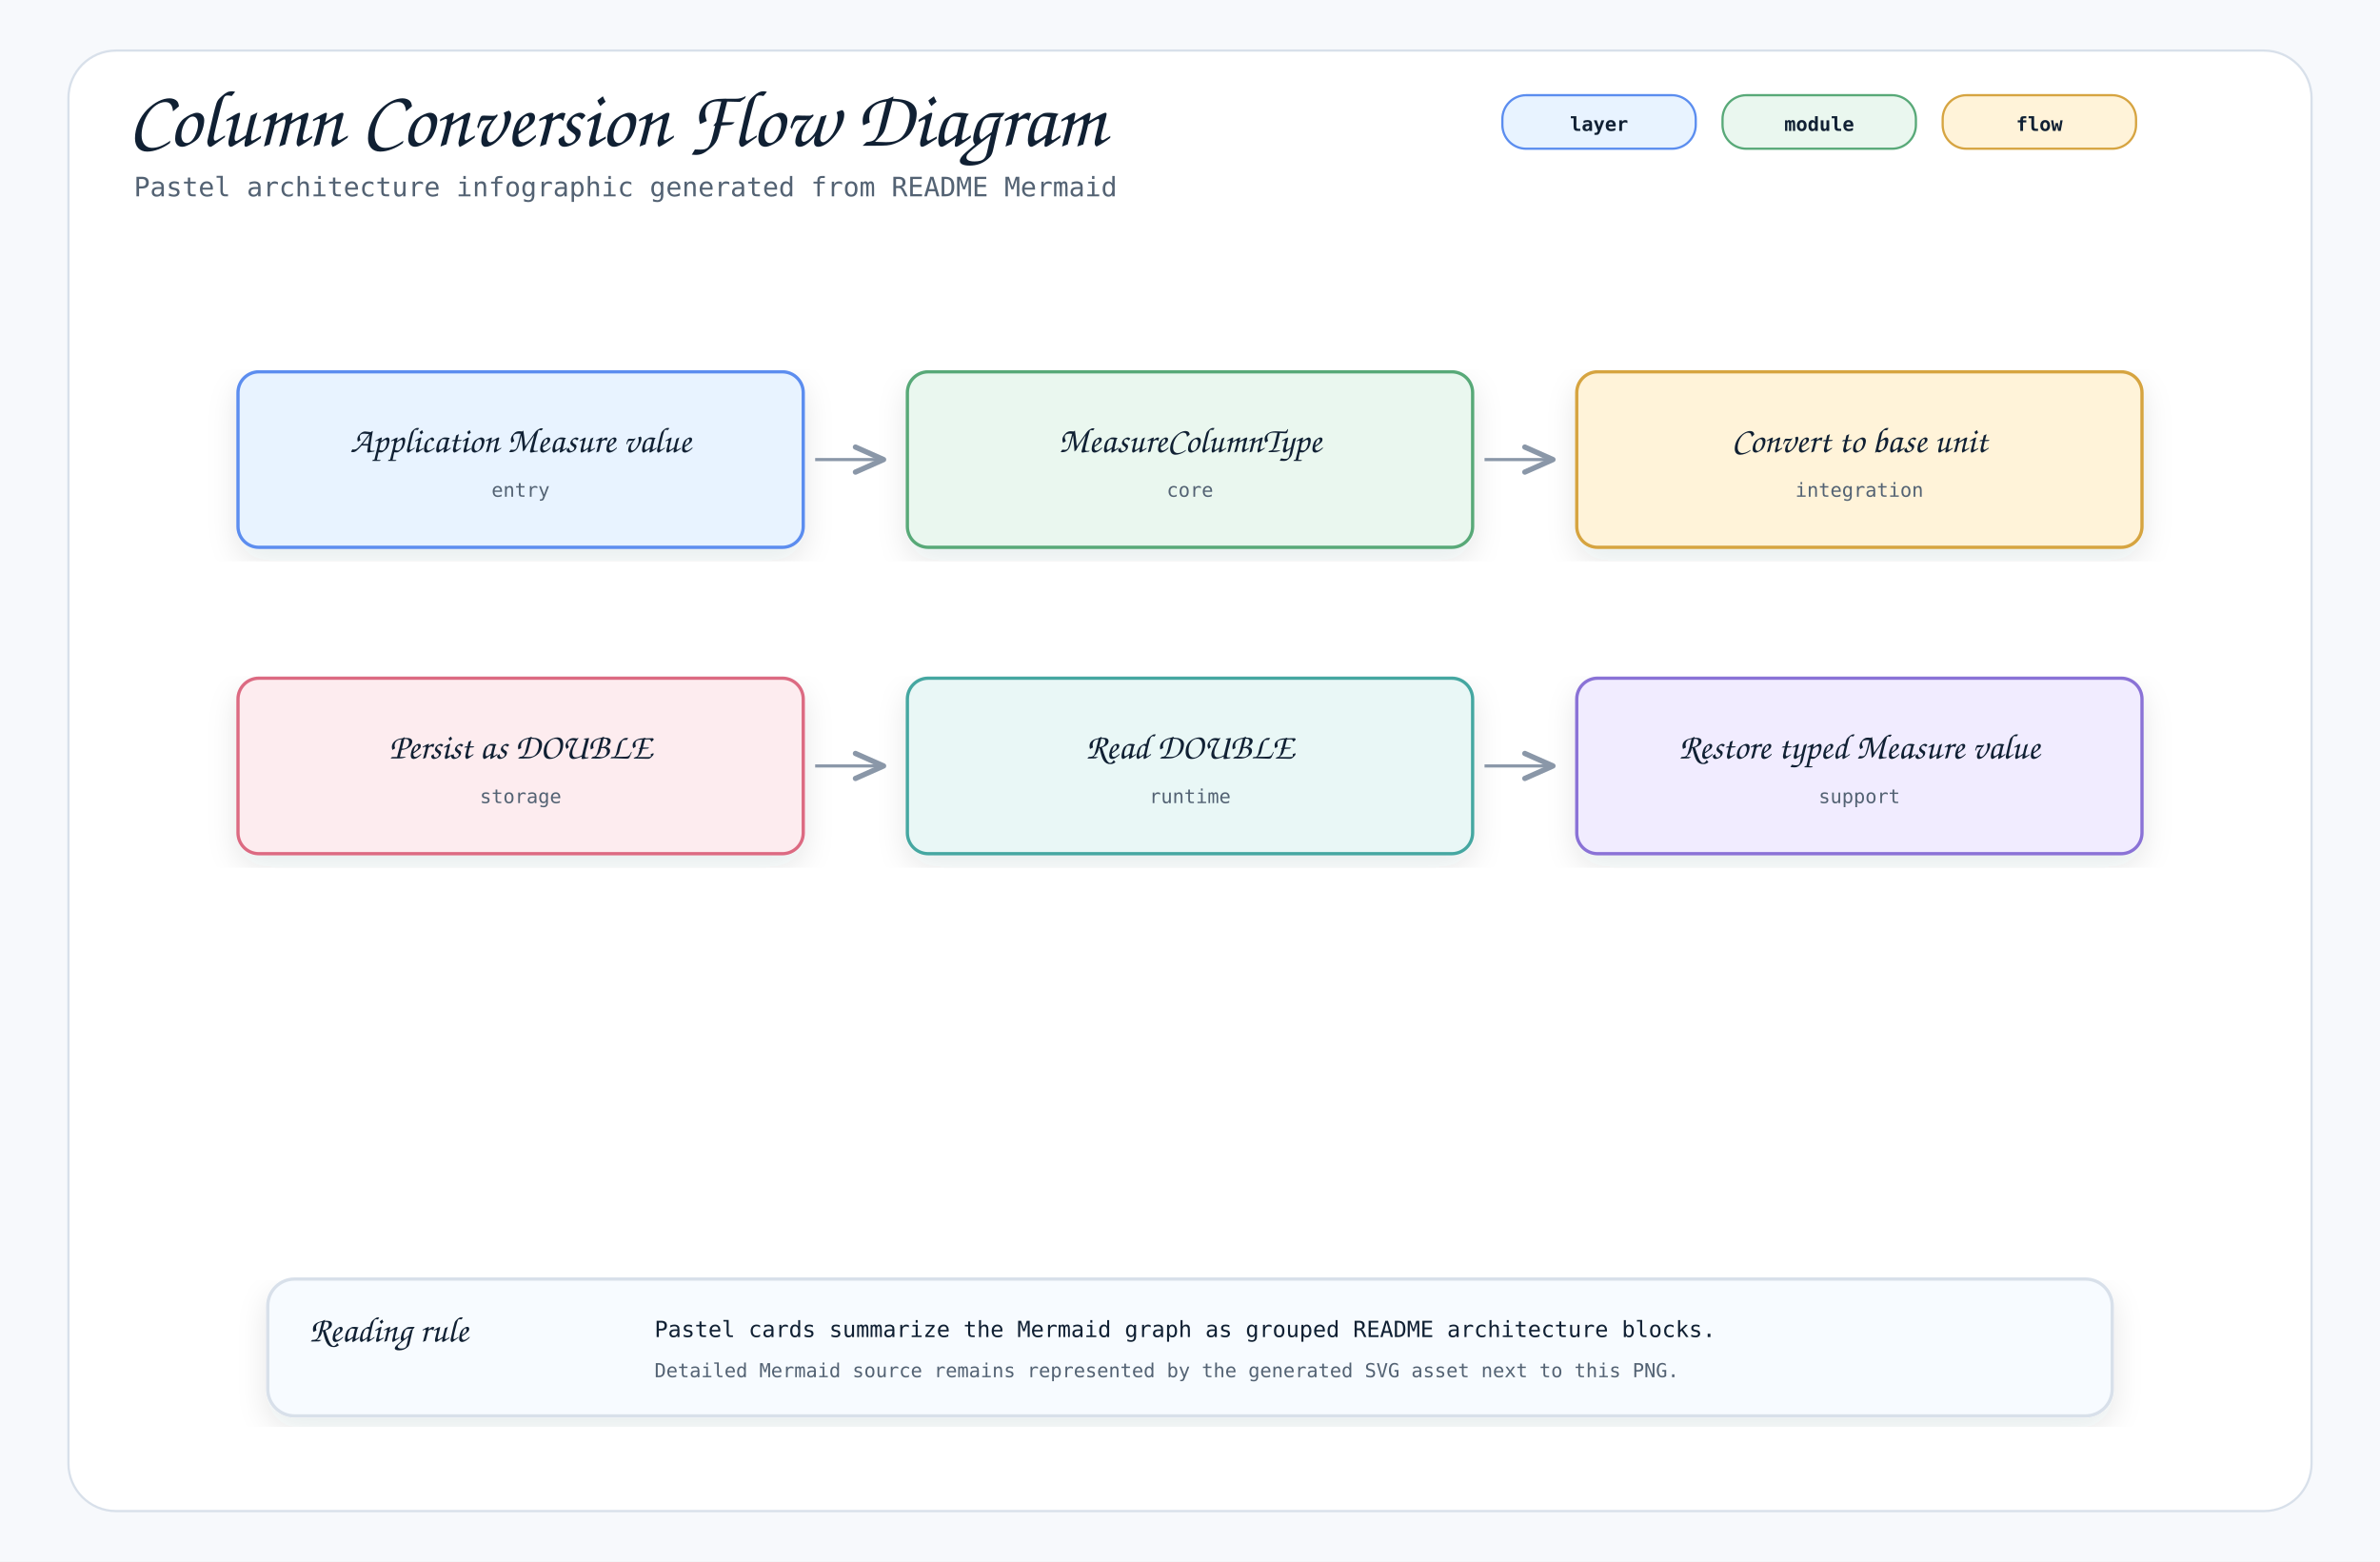
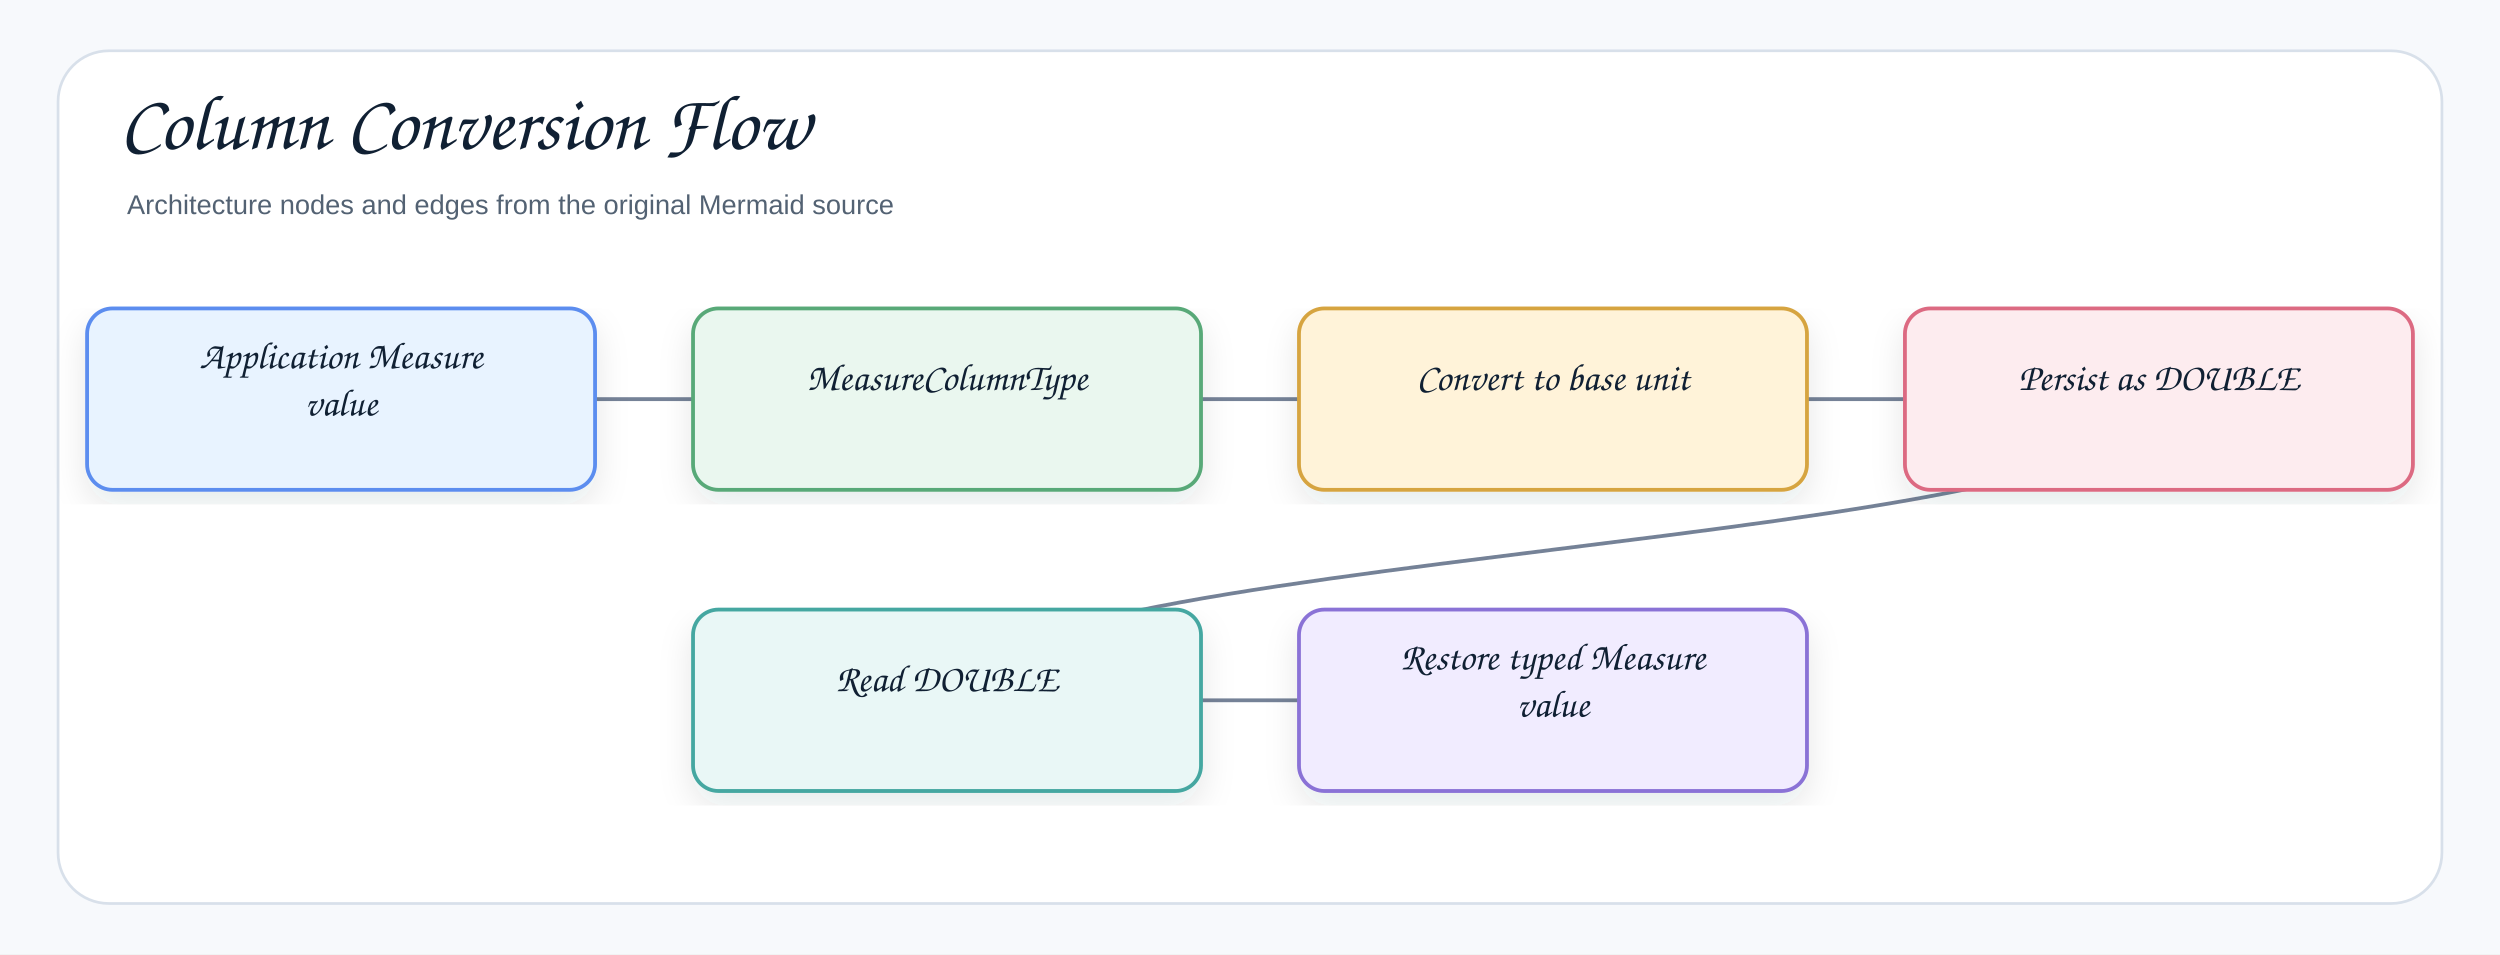
- <svg xmlns="http://www.w3.org/2000/svg" width="1600" height="1050" viewBox="0 0 1600 1050" role="img" aria-label="Column Conversion Flow Diagram">
+ <svg xmlns="http://www.w3.org/2000/svg" width="1378" height="526" viewBox="0 0 1378 526" role="img" aria-label="Column Conversion Flow">
  <defs>
    <filter id="shadow" x="-8%" y="-8%" width="116%" height="116%">
-       <feDropShadow dx="0" dy="8" stdDeviation="10" flood-color="#1f2937" flood-opacity="0.10" />
+       <feDropShadow dx="0" dy="8" stdDeviation="9" flood-color="#1f2937" flood-opacity="0.10" />
    </filter>
    <marker id="openArrow" markerWidth="12" markerHeight="10" refX="10" refY="5" orient="auto" markerUnits="strokeWidth">
-       <path d="M 1 1 L 10 5 L 1 9" fill="none" stroke="#8a97a8" stroke-width="1.7" stroke-linecap="round" stroke-linejoin="round" />
+       <path d="M 1 1 L 10 5 L 1 9" fill="none" stroke="#758297" stroke-width="1.8" stroke-linecap="round" stroke-linejoin="round" />
    </marker>
    <marker id="inherit" markerWidth="14" markerHeight="12" refX="12" refY="6" orient="auto" markerUnits="strokeWidth">
-       <path d="M 0 1 L 12 6 L 0 11 Z" fill="#ffffff" stroke="#8a97a8" stroke-width="1.7" />
+       <path d="M 0 1 L 12 6 L 0 11 Z" fill="#ffffff" stroke="#758297" stroke-width="1.8" />
    </marker>
    <style>
-     .canvas { fill: #f7f9fc; }
-     .frame { fill: #ffffff; stroke: #d8e0ea; stroke-width: 1.5; }
-     .title { font-family: "Architects Daughter", "Comic Mono", cursive; font-size: 54px; font-weight: 400; fill: #102033; }
-     .subtitle { font-family: "Comic Mono", "SFMono-Regular", Menlo, Consolas, monospace; font-size: 18px; fill: #536273; }
-     .label { font-family: "Architects Daughter", "Comic Mono", cursive; font-size: 30px; font-weight: 400; fill: #102033; }
-     .smallLabel { font-family: "Architects Daughter", "Comic Mono", cursive; font-size: 24px; font-weight: 400; fill: #102033; }
-     .mono { font-family: "Comic Mono", "SFMono-Regular", Menlo, Consolas, monospace; font-size: 15px; fill: #102033; }
-     .small { font-family: "Comic Mono", "SFMono-Regular", Menlo, Consolas, monospace; font-size: 13px; fill: #536273; }
-     .strong { font-family: "Comic Mono", "SFMono-Regular", Menlo, Consolas, monospace; font-size: 15px; font-weight: 700; fill: #102033; }
-     .card { stroke-width: 2.2; filter: url(#shadow); }
-     .line { stroke: #8a97a8; stroke-width: 2.1; fill: none; marker-end: url(#openArrow); }
-     .softLine { stroke: #8a97a8; stroke-width: 2.1; fill: none; }
-     .dashed { stroke: #8a97a8; stroke-width: 2.1; stroke-dasharray: 7 6; fill: none; marker-end: url(#openArrow); }
-     .inheritLine { stroke: #8a97a8; stroke-width: 2.2; fill: none; marker-end: url(#inherit); }
-     .implLine { stroke: #8a97a8; stroke-width: 2.2; stroke-dasharray: 8 7; fill: none; marker-end: url(#inherit); }
-     .compartment { stroke-width: 1.6; fill: none; }
-     .chip { stroke-width: 1.5; rx: 16; }
-     .chipText { font-family: "Comic Mono", "SFMono-Regular", Menlo, Consolas, monospace; font-size: 13px; font-weight: 700; fill: #102033; }
+     .canvas{fill:#f7f9fc}.frame{fill:#fff;stroke:#d8e0ea;stroke-width:1.5}
+     .title{font-family:"Architects Daughter","Comic Sans MS","Comic Sans",cursive;font-size:43px;font-weight:400;fill:#102033}
+     .subtitle{font-family:"Comic Sans MS","Comic Sans","Comic Neue",Arial,sans-serif;font-size:15px;font-weight:400;fill:#536273}
+     .label{font-family:"Architects Daughter","Comic Sans MS","Comic Sans",cursive;font-size:25px;font-weight:400;fill:#102033}
+     .smallLabel{font-family:"Architects Daughter","Comic Sans MS","Comic Sans",cursive;font-size:21px;font-weight:400;fill:#102033}
+     .mono{font-family:"Comic Sans MS","Comic Sans","Comic Neue",Arial,sans-serif;font-size:12px;font-weight:400;fill:#102033}
+     .small{font-family:"Comic Sans MS","Comic Sans","Comic Neue",Arial,sans-serif;font-size:12px;font-weight:400;fill:#536273}
+     .strong{font-family:"Comic Sans MS","Comic Sans","Comic Neue",Arial,sans-serif;font-size:13px;font-weight:400;fill:#102033}
+     .card{stroke-width:2.1;filter:url(#shadow)}.compartment{stroke-width:1.5;fill:none}
+     .line{stroke:#758297;stroke-width:2.1;fill:none;marker-end:url(#openArrow)}
+     .plainLine{stroke:#758297;stroke-width:2.1;fill:none}
+     .dashed{stroke:#758297;stroke-width:2.1;stroke-dasharray:7 6;fill:none;marker-end:url(#openArrow)}
+     .inheritLine{stroke:#758297;stroke-width:2.2;fill:none;marker-end:url(#inherit)}
+     .implLine{stroke:#758297;stroke-width:2.2;stroke-dasharray:8 7;fill:none;marker-end:url(#inherit)}
  </style>
  </defs>
-   <rect class="canvas" width="1600" height="1050" />
-   <rect class="frame" x="46" y="34" width="1508" height="982" rx="32" />
-   <text class="title" x="86" y="98">Column Conversion Flow Diagram</text>
-   <text class="subtitle" x="90" y="132">Pastel architecture infographic generated from README Mermaid</text>
-   <rect class="chip" x="1010" y="64" width="130" height="36" fill="#e8f3ff" stroke="#5b8def" />
-   <text class="chipText" x="1075" y="88" text-anchor="middle">layer</text>
-   <rect class="chip" x="1158" y="64" width="130" height="36" fill="#eaf7ef" stroke="#58a978" />
-   <text class="chipText" x="1223" y="88" text-anchor="middle">module</text>
-   <rect class="chip" x="1306" y="64" width="130" height="36" fill="#fff3d9" stroke="#d6a441" />
-   <text class="chipText" x="1371" y="88" text-anchor="middle">flow</text>
-   <g transform="translate(160,250)">
-     <rect class="card" x="0" y="0" width="380" height="118" rx="14" fill="#e8f3ff" stroke="#5b8def" />
-     <text class="smallLabel" x="190" y="54" text-anchor="middle">Application Measure value</text>
-     <text class="small" x="190" y="84" text-anchor="middle">entry</text>
+   <rect class="canvas" width="1378" height="526" />
+   <rect class="frame" x="32" y="28" width="1314" height="470" rx="28" />
+   <text class="title" x="66" y="82">Column Conversion Flow</text>
+   <text class="subtitle" x="70" y="118">Architecture nodes and edges from the original Mermaid source</text>
+   <path class="line" d="M522 386 C522 386 856 386 856 386" />
+   <path class="line" d="M1190 220 C1190 303 522 303 522 386" />
+   <path class="line" d="M856 220 C856 220 1190 220 1190 220" />
+   <path class="line" d="M522 220 C522 220 856 220 856 220" />
+   <path class="line" d="M188 220 C188 220 522 220 522 220" />
+   <g transform="translate(48,170)">
+     <rect class="card" x="0" y="0" width="280" height="100" rx="14" fill="#E8F3FF" stroke="#5B8DEF" />
+     <text class="smallLabel" x="140" y="33" text-anchor="middle">Application Measure</text>
+     <text class="smallLabel" x="140" y="59" text-anchor="middle">value</text>
  </g>
-   <g transform="translate(610,250)">
-     <rect class="card" x="0" y="0" width="380" height="118" rx="14" fill="#eaf7ef" stroke="#58a978" />
-     <text class="smallLabel" x="190" y="54" text-anchor="middle">MeasureColumnType</text>
-     <text class="small" x="190" y="84" text-anchor="middle">core</text>
+   <g transform="translate(382,170)">
+     <rect class="card" x="0" y="0" width="280" height="100" rx="14" fill="#EAF7EF" stroke="#58A978" />
+     <text class="smallLabel" x="140" y="45" text-anchor="middle">MeasureColumnType</text>
  </g>
-   <path class="line" d="M548 309 L594 309" />
-   <g transform="translate(1060,250)">
-     <rect class="card" x="0" y="0" width="380" height="118" rx="14" fill="#fff3d9" stroke="#d6a441" />
-     <text class="smallLabel" x="190" y="54" text-anchor="middle">Convert to base unit</text>
-     <text class="small" x="190" y="84" text-anchor="middle">integration</text>
+   <g transform="translate(716,170)">
+     <rect class="card" x="0" y="0" width="280" height="100" rx="14" fill="#FFF3D9" stroke="#D6A441" />
+     <text class="smallLabel" x="140" y="45" text-anchor="middle">Convert to base unit</text>
  </g>
-   <path class="line" d="M998 309 L1044 309" />
-   <g transform="translate(160,456)">
-     <rect class="card" x="0" y="0" width="380" height="118" rx="14" fill="#fdecef" stroke="#dc6b82" />
-     <text class="smallLabel" x="190" y="54" text-anchor="middle">Persist as DOUBLE</text>
-     <text class="small" x="190" y="84" text-anchor="middle">storage</text>
+   <g transform="translate(1050,170)">
+     <rect class="card" x="0" y="0" width="280" height="100" rx="14" fill="#FDECEF" stroke="#DC6B82" />
+     <text class="smallLabel" x="140" y="45" text-anchor="middle">Persist as DOUBLE</text>
  </g>
-   <g transform="translate(610,456)">
-     <rect class="card" x="0" y="0" width="380" height="118" rx="14" fill="#e9f7f6" stroke="#45a7a1" />
-     <text class="smallLabel" x="190" y="54" text-anchor="middle">Read DOUBLE</text>
-     <text class="small" x="190" y="84" text-anchor="middle">runtime</text>
+   <g transform="translate(382,336)">
+     <rect class="card" x="0" y="0" width="280" height="100" rx="14" fill="#E9F7F6" stroke="#45A7A1" />
+     <text class="smallLabel" x="140" y="45" text-anchor="middle">Read DOUBLE</text>
  </g>
-   <path class="line" d="M548 515 L594 515" />
-   <g transform="translate(1060,456)">
-     <rect class="card" x="0" y="0" width="380" height="118" rx="14" fill="#f1ecff" stroke="#8a72d6" />
-     <text class="smallLabel" x="190" y="54" text-anchor="middle">Restore typed Measure value</text>
-     <text class="small" x="190" y="84" text-anchor="middle">support</text>
-   </g>
-   <path class="line" d="M998 515 L1044 515" />
-   <g transform="translate(180,860)">
-     <rect class="card" x="0" y="0" width="1240" height="92" rx="18" fill="#f7fbff" stroke="#d8e0ea" />
-     <text class="smallLabel" x="28" y="42">Reading rule</text>
-     <text class="mono" x="260" y="39">Pastel cards summarize the Mermaid graph as grouped README architecture blocks.</text>
-     <text class="small" x="260" y="66">Detailed Mermaid source remains represented by the generated SVG asset next to this PNG.</text>
+   <g transform="translate(716,336)">
+     <rect class="card" x="0" y="0" width="280" height="100" rx="14" fill="#F1ECFF" stroke="#8A72D6" />
+     <text class="smallLabel" x="140" y="33" text-anchor="middle">Restore typed Measure</text>
+     <text class="smallLabel" x="140" y="59" text-anchor="middle">value</text>
  </g>
</svg>
